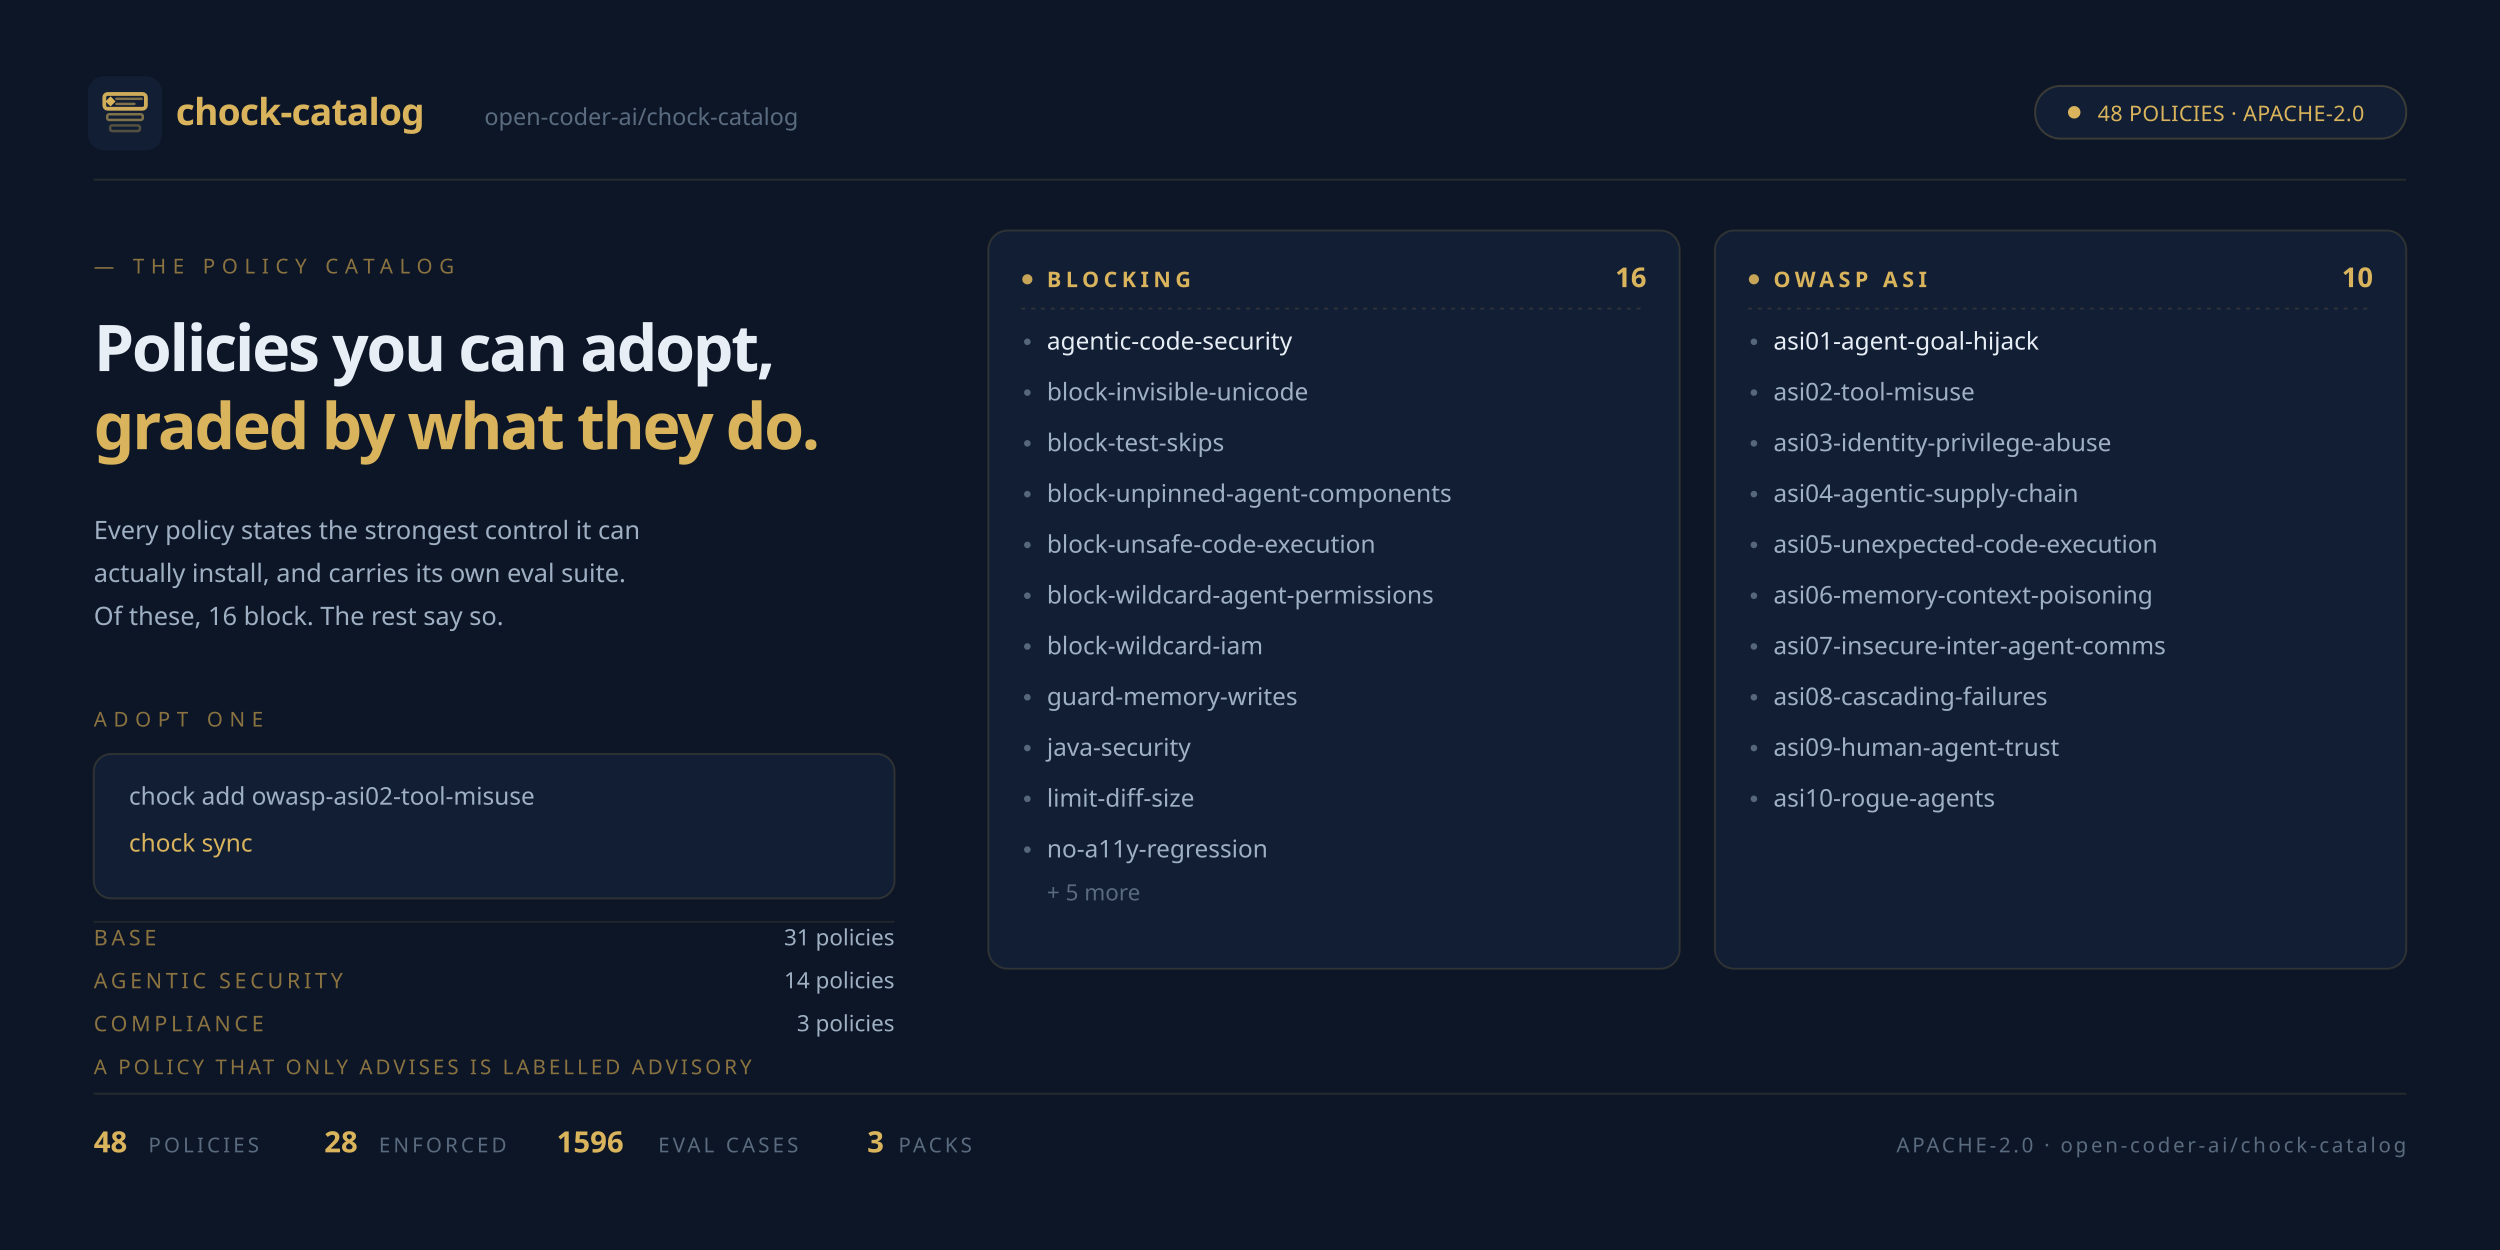
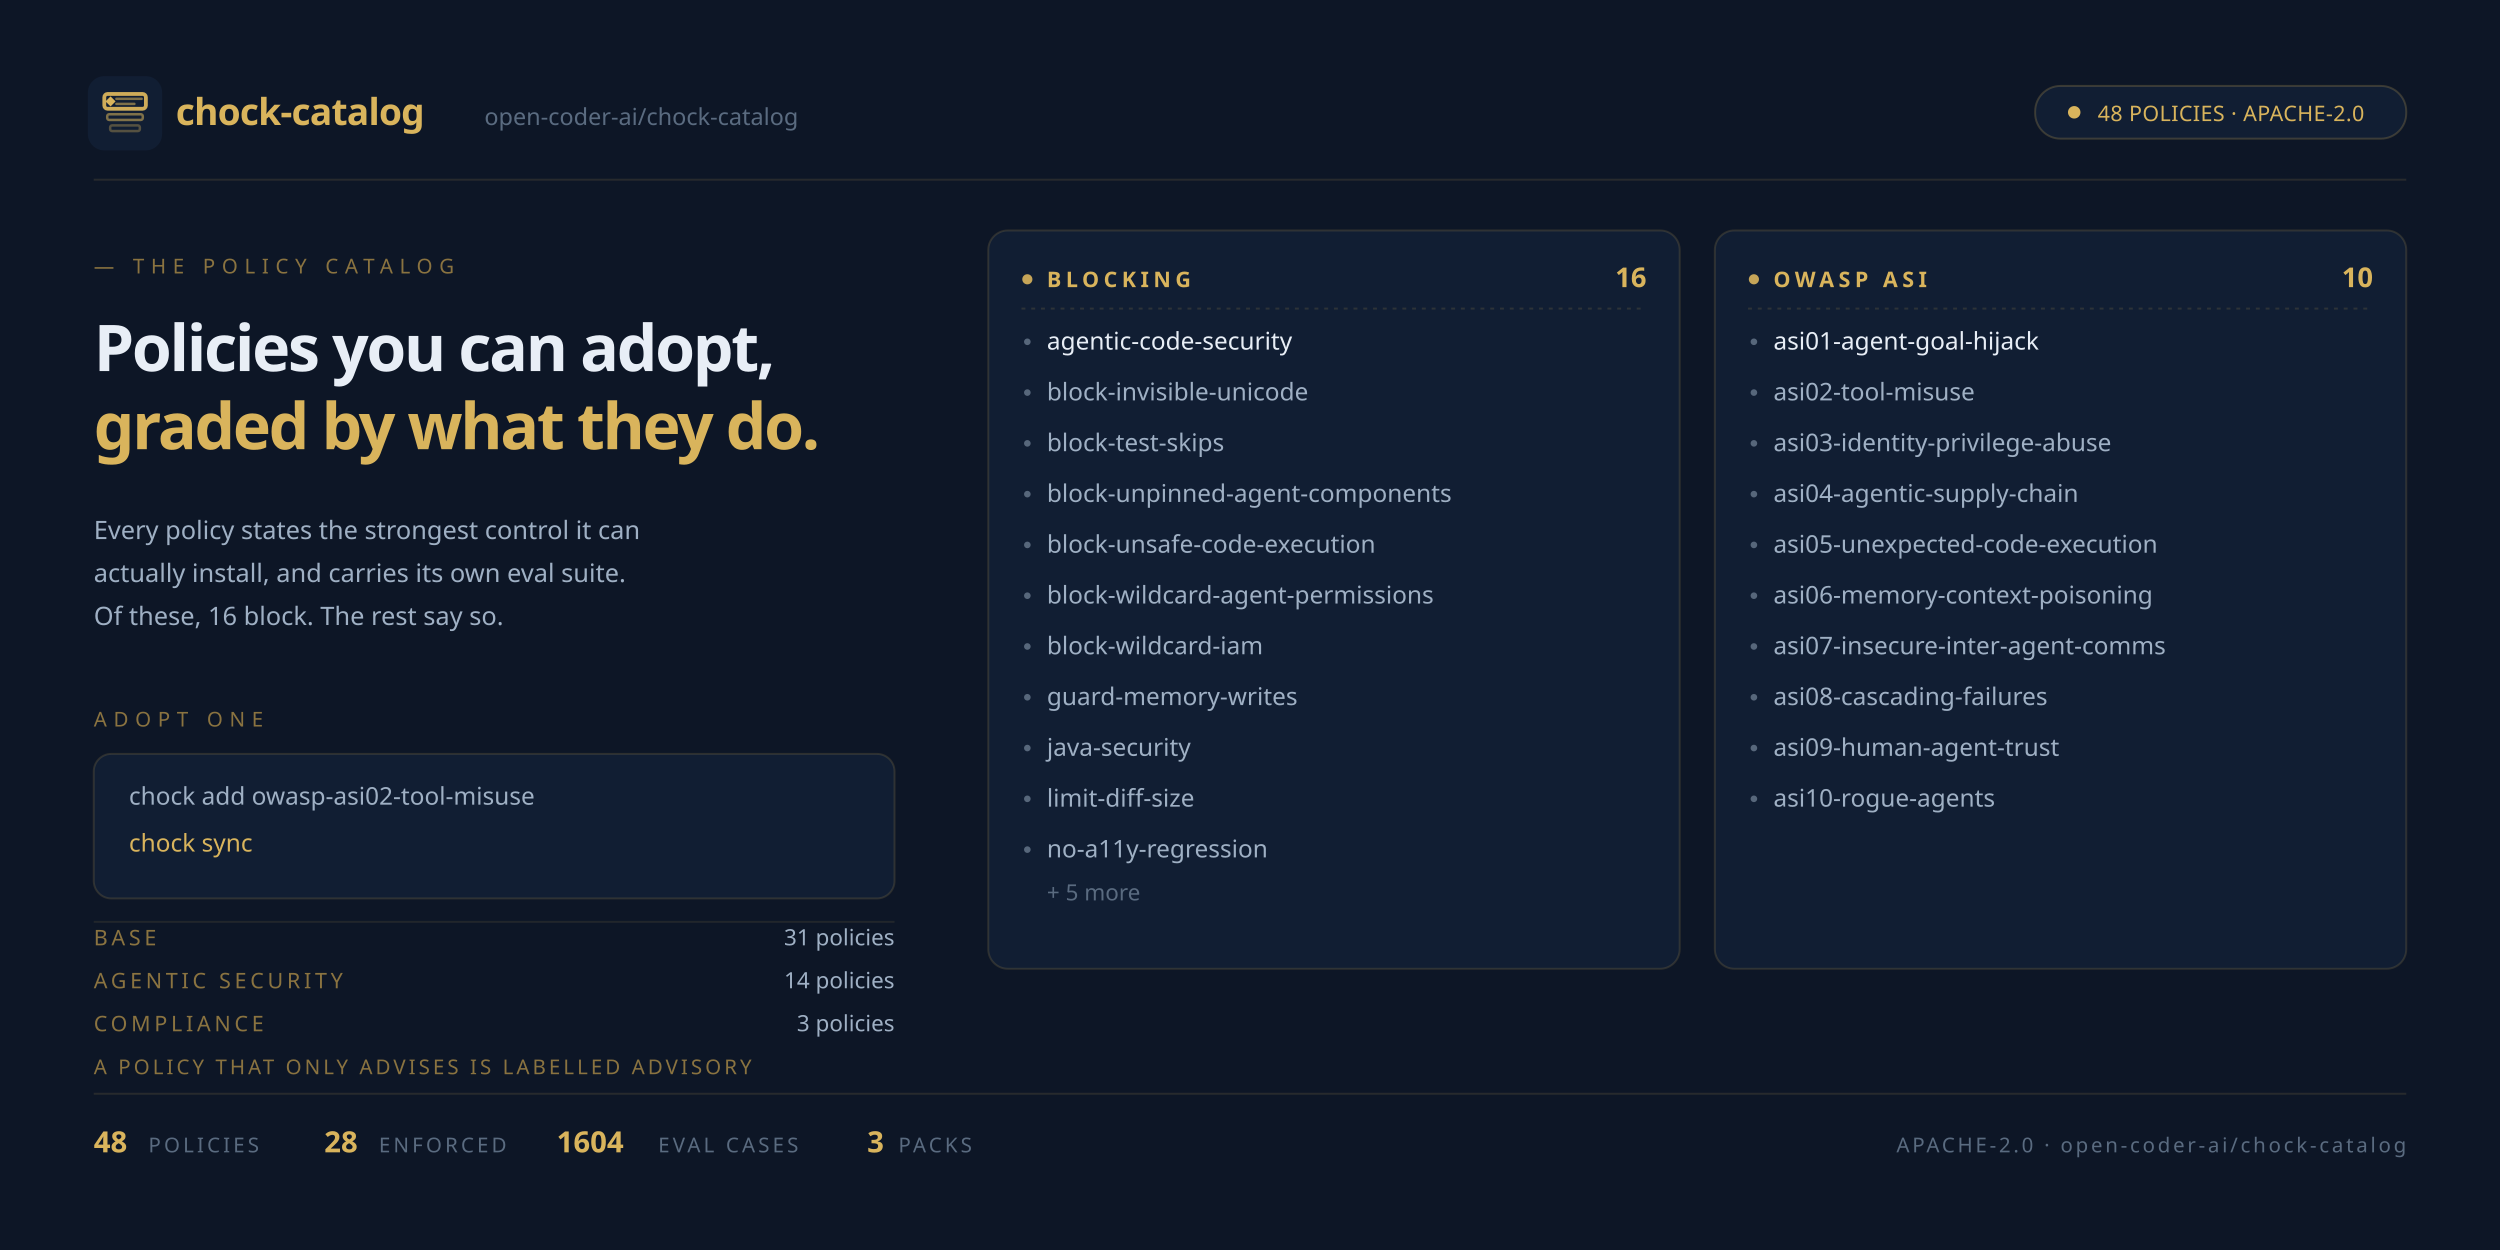
- <svg xmlns="http://www.w3.org/2000/svg" width="1280" height="640" viewBox="0 0 1280 640" role="img" aria-label="chock-catalog — the policy catalog for chock: policies you can adopt, graded by what they actually enforce. 48 policies across 3 packs (agentic-security 14, base 31, compliance 3); 28 enforced (19 at commit, 9 at pre-tool-use) and 20 advisory; 1596 eval cases. The 16 blocking policies: agentic-code-security, block-invisible-unicode, block-test-skips, block-unpinned-agent-components, block-unsafe-code-execution, block-wildcard-agent-permissions, block-wildcard-iam, guard-memory-writes, java-security, limit-diff-size, no-a11y-regression, pin-github-actions, protect-main-branch, protect-test-integrity, scan-secrets, verify-dependency-exists. Full OWASP Agentic Security Initiative top ten coverage, ASI01 through ASI10. Apache-2.0.">
+ <svg xmlns="http://www.w3.org/2000/svg" width="1280" height="640" viewBox="0 0 1280 640" role="img" aria-label="chock-catalog — the policy catalog for chock: policies you can adopt, graded by what they actually enforce. 48 policies across 3 packs (agentic-security 14, base 31, compliance 3); 28 enforced (19 at commit, 9 at pre-tool-use) and 20 advisory; 1604 eval cases. The 16 blocking policies: agentic-code-security, block-invisible-unicode, block-test-skips, block-unpinned-agent-components, block-unsafe-code-execution, block-wildcard-agent-permissions, block-wildcard-iam, guard-memory-writes, java-security, limit-diff-size, no-a11y-regression, pin-github-actions, protect-main-branch, protect-test-integrity, scan-secrets, verify-dependency-exists. Full OWASP Agentic Security Initiative top ten coverage, ASI01 through ASI10. Apache-2.0.">
  <rect width="1280" height="640" fill="#0D1626" />
  <rect x="45.0" y="39.0" width="38" height="38" rx="8.4" fill="#111E33" />
  <rect x="56.4" y="64.2" width="15.2" height="2.9" rx="1.0" fill="none" stroke="#D9B45C" stroke-width="1.29" stroke-opacity="0.34" />
  <rect x="54.9" y="58.5" width="18.2" height="2.9" rx="1.0" fill="none" stroke="#D9B45C" stroke-width="1.29" stroke-opacity="0.55" />
  <rect x="53.4" y="48.1" width="21.3" height="7.6" rx="1.7" fill="none" stroke="#D9B45C" stroke-width="1.94" stroke-opacity="0.95" />
  <rect x="54.77" y="50.10" width="3.65" height="3.65" transform="rotate(45 56.59 51.92)" fill="#D9B45C" />
  <line x1="59.6" y1="50.6" x2="72.5" y2="50.6" stroke="#D9B45C" stroke-width="1.29" stroke-opacity="0.55" stroke-linecap="round" />
  <line x1="59.6" y1="53.2" x2="68.8" y2="53.2" stroke="#D9B45C" stroke-width="1.29" stroke-opacity="0.55" stroke-linecap="round" />
  <text x="90" y="64" font-family="Geist Mono" font-size="19" font-weight="700" letter-spacing="-0.4" fill="#D9B45C">chock-catalog</text>
  <text x="248" y="64" font-family="Geist Mono" font-size="12" fill="#5A6B80">open-coder-ai/chock-catalog</text>
  <rect x="1042" y="44" width="190" height="27" rx="13" fill="#111E33" stroke="#D9B45C" stroke-opacity="0.22" />
  <circle cx="1062" cy="57.5" r="3.2" fill="#D9B45C" />
  <text x="1074" y="62" font-family="Geist Mono" font-size="11" letter-spacing="0.2" fill="#D9B45C">48 POLICIES · APACHE-2.0</text>
  <line x1="48" y1="92" x2="1232" y2="92" stroke="#D9B45C" stroke-opacity="0.13" stroke-width="1" />
  <text x="48" y="140" font-family="Geist Mono" font-size="10.5" letter-spacing="3.4" fill="#8A7340">— THE POLICY CATALOG</text>
  <text x="48" y="190" font-family="Geist Mono" font-size="33" font-weight="700" letter-spacing="-1.2" fill="#E8EEF6">Policies you can adopt,</text>
  <text x="48" y="230" font-family="Geist Mono" font-size="33" font-weight="700" letter-spacing="-1.2" fill="#D9B45C">graded by what they do.</text>
  <text x="48" y="276" font-family="Geist Mono" font-size="13" fill="#9FB0C4">Every policy states the strongest control it can</text>
  <text x="48" y="298" font-family="Geist Mono" font-size="13" fill="#9FB0C4">actually install, and carries its own eval suite.</text>
  <text x="48" y="320" font-family="Geist Mono" font-size="13" fill="#9FB0C4">Of these, 16 block. The rest say so.</text>
  <text x="48" y="372" font-family="Geist Mono" font-size="10.5" letter-spacing="3.4" fill="#8A7340">ADOPT ONE</text>
  <rect x="48" y="386" width="410" height="74" rx="9" fill="#111E33" stroke="#D9B45C" stroke-opacity="0.16" />
  <text x="66" y="412" font-family="Geist Mono" font-size="12.5" fill="#9FB0C4">chock add owasp-asi02-tool-misuse</text>
  <text x="66" y="436" font-family="Geist Mono" font-size="12.5" fill="#D9B45C">chock sync</text>
  <line x1="48" y1="472" x2="458" y2="472" stroke="#D9B45C" stroke-opacity="0.10" stroke-width="1" />
  <text x="48" y="484" font-family="Geist Mono" font-size="11" letter-spacing="1.9" fill="#8A7340">BASE</text>
  <text x="458" y="484" font-family="Geist Mono" font-size="11.5" text-anchor="end" fill="#9FB0C4">31 policies</text>
  <text x="48" y="506" font-family="Geist Mono" font-size="11" letter-spacing="1.9" fill="#8A7340">AGENTIC SECURITY</text>
  <text x="458" y="506" font-family="Geist Mono" font-size="11.5" text-anchor="end" fill="#9FB0C4">14 policies</text>
  <text x="48" y="528" font-family="Geist Mono" font-size="11" letter-spacing="1.9" fill="#8A7340">COMPLIANCE</text>
  <text x="458" y="528" font-family="Geist Mono" font-size="11.5" text-anchor="end" fill="#9FB0C4">3 policies</text>
  <text x="48" y="550" font-family="Geist Mono" font-size="10.5" letter-spacing="1.55" fill="#8A7340">A POLICY THAT ONLY ADVISES IS LABELLED ADVISORY</text>
  <rect x="506" y="118" width="354" height="378" rx="10" fill="#111E33" stroke="#D9B45C" stroke-opacity="0.16" stroke-width="1" />
  <circle cx="526" cy="143" r="2.6" fill="#D9B45C" fill-opacity="0.9" />
  <text x="536" y="147" font-family="Geist Mono" font-size="11" font-weight="700" letter-spacing="2.3" fill="#D9B45C">BLOCKING</text>
  <text x="843" y="147" font-family="Geist Mono" font-size="14" font-weight="700" text-anchor="end" fill="#D9B45C">16</text>
  <line x1="523" y1="158" x2="843" y2="158" stroke="#D9B45C" stroke-opacity="0.14" stroke-width="1" stroke-dasharray="2 3" />
  <circle cx="526" cy="175" r="1.7" fill="#9FB0C4" fill-opacity="0.5" />
  <text x="536" y="179" font-family="Geist Mono" font-size="12.5" fill="#E8EEF6">agentic-code-security</text>
  <circle cx="526" cy="201" r="1.7" fill="#9FB0C4" fill-opacity="0.5" />
  <text x="536" y="205" font-family="Geist Mono" font-size="12.5" fill="#9FB0C4">block-invisible-unicode</text>
  <circle cx="526" cy="227" r="1.7" fill="#9FB0C4" fill-opacity="0.5" />
  <text x="536" y="231" font-family="Geist Mono" font-size="12.5" fill="#9FB0C4">block-test-skips</text>
  <circle cx="526" cy="253" r="1.7" fill="#9FB0C4" fill-opacity="0.5" />
  <text x="536" y="257" font-family="Geist Mono" font-size="12.5" fill="#9FB0C4">block-unpinned-agent-components</text>
  <circle cx="526" cy="279" r="1.7" fill="#9FB0C4" fill-opacity="0.5" />
  <text x="536" y="283" font-family="Geist Mono" font-size="12.5" fill="#9FB0C4">block-unsafe-code-execution</text>
  <circle cx="526" cy="305" r="1.7" fill="#9FB0C4" fill-opacity="0.5" />
  <text x="536" y="309" font-family="Geist Mono" font-size="12.5" fill="#9FB0C4">block-wildcard-agent-permissions</text>
  <circle cx="526" cy="331" r="1.7" fill="#9FB0C4" fill-opacity="0.5" />
  <text x="536" y="335" font-family="Geist Mono" font-size="12.5" fill="#9FB0C4">block-wildcard-iam</text>
  <circle cx="526" cy="357" r="1.7" fill="#9FB0C4" fill-opacity="0.5" />
  <text x="536" y="361" font-family="Geist Mono" font-size="12.5" fill="#9FB0C4">guard-memory-writes</text>
  <circle cx="526" cy="383" r="1.7" fill="#9FB0C4" fill-opacity="0.5" />
  <text x="536" y="387" font-family="Geist Mono" font-size="12.5" fill="#9FB0C4">java-security</text>
  <circle cx="526" cy="409" r="1.7" fill="#9FB0C4" fill-opacity="0.5" />
  <text x="536" y="413" font-family="Geist Mono" font-size="12.5" fill="#9FB0C4">limit-diff-size</text>
  <circle cx="526" cy="435" r="1.7" fill="#9FB0C4" fill-opacity="0.5" />
  <text x="536" y="439" font-family="Geist Mono" font-size="12.5" fill="#9FB0C4">no-a11y-regression</text>
  <text x="536" y="461" font-family="Geist Mono" font-size="11.5" fill="#5A6B80">+ 5 more</text>
  <rect x="878" y="118" width="354" height="378" rx="10" fill="#111E33" stroke="#D9B45C" stroke-opacity="0.16" stroke-width="1" />
  <circle cx="898" cy="143" r="2.6" fill="#D9B45C" fill-opacity="0.9" />
  <text x="908" y="147" font-family="Geist Mono" font-size="11" font-weight="700" letter-spacing="2.3" fill="#D9B45C">OWASP ASI</text>
  <text x="1215" y="147" font-family="Geist Mono" font-size="14" font-weight="700" text-anchor="end" fill="#D9B45C">10</text>
  <line x1="895" y1="158" x2="1215" y2="158" stroke="#D9B45C" stroke-opacity="0.14" stroke-width="1" stroke-dasharray="2 3" />
  <circle cx="898" cy="175" r="1.7" fill="#9FB0C4" fill-opacity="0.5" />
  <text x="908" y="179" font-family="Geist Mono" font-size="12.5" fill="#E8EEF6">asi01-agent-goal-hijack</text>
  <circle cx="898" cy="201" r="1.7" fill="#9FB0C4" fill-opacity="0.5" />
  <text x="908" y="205" font-family="Geist Mono" font-size="12.5" fill="#9FB0C4">asi02-tool-misuse</text>
  <circle cx="898" cy="227" r="1.7" fill="#9FB0C4" fill-opacity="0.5" />
  <text x="908" y="231" font-family="Geist Mono" font-size="12.5" fill="#9FB0C4">asi03-identity-privilege-abuse</text>
  <circle cx="898" cy="253" r="1.7" fill="#9FB0C4" fill-opacity="0.5" />
  <text x="908" y="257" font-family="Geist Mono" font-size="12.5" fill="#9FB0C4">asi04-agentic-supply-chain</text>
  <circle cx="898" cy="279" r="1.7" fill="#9FB0C4" fill-opacity="0.5" />
  <text x="908" y="283" font-family="Geist Mono" font-size="12.5" fill="#9FB0C4">asi05-unexpected-code-execution</text>
  <circle cx="898" cy="305" r="1.7" fill="#9FB0C4" fill-opacity="0.5" />
  <text x="908" y="309" font-family="Geist Mono" font-size="12.5" fill="#9FB0C4">asi06-memory-context-poisoning</text>
  <circle cx="898" cy="331" r="1.7" fill="#9FB0C4" fill-opacity="0.5" />
  <text x="908" y="335" font-family="Geist Mono" font-size="12.5" fill="#9FB0C4">asi07-insecure-inter-agent-comms</text>
  <circle cx="898" cy="357" r="1.7" fill="#9FB0C4" fill-opacity="0.5" />
  <text x="908" y="361" font-family="Geist Mono" font-size="12.5" fill="#9FB0C4">asi08-cascading-failures</text>
  <circle cx="898" cy="383" r="1.7" fill="#9FB0C4" fill-opacity="0.5" />
  <text x="908" y="387" font-family="Geist Mono" font-size="12.5" fill="#9FB0C4">asi09-human-agent-trust</text>
  <circle cx="898" cy="409" r="1.7" fill="#9FB0C4" fill-opacity="0.5" />
  <text x="908" y="413" font-family="Geist Mono" font-size="12.5" fill="#9FB0C4">asi10-rogue-agents</text>
  <line x1="48" y1="560" x2="1232" y2="560" stroke="#D9B45C" stroke-opacity="0.13" stroke-width="1" />
  <text x="48" y="590" font-family="Geist Mono" font-size="15" font-weight="700" fill="#D9B45C">48</text>
  <text x="76" y="590" font-family="Geist Mono" font-size="10.5" letter-spacing="1.6" fill="#5A6B80">POLICIES</text>
  <text x="166" y="590" font-family="Geist Mono" font-size="15" font-weight="700" fill="#D9B45C">28</text>
  <text x="194" y="590" font-family="Geist Mono" font-size="10.5" letter-spacing="1.6" fill="#5A6B80">ENFORCED</text>
-   <text x="285" y="590" font-family="Geist Mono" font-size="15" font-weight="700" fill="#D9B45C">1596</text>
+   <text x="285" y="590" font-family="Geist Mono" font-size="15" font-weight="700" fill="#D9B45C">1604</text>
  <text x="337" y="590" font-family="Geist Mono" font-size="10.5" letter-spacing="1.6" fill="#5A6B80">EVAL CASES</text>
  <text x="444" y="590" font-family="Geist Mono" font-size="15" font-weight="700" fill="#D9B45C">3</text>
  <text x="460" y="590" font-family="Geist Mono" font-size="10.5" letter-spacing="1.6" fill="#5A6B80">PACKS</text>
  <text x="1232" y="590" font-family="Geist Mono" font-size="10.5" letter-spacing="1.4" text-anchor="end" fill="#5A6B80">APACHE-2.0 · open-coder-ai/chock-catalog</text>
</svg>
